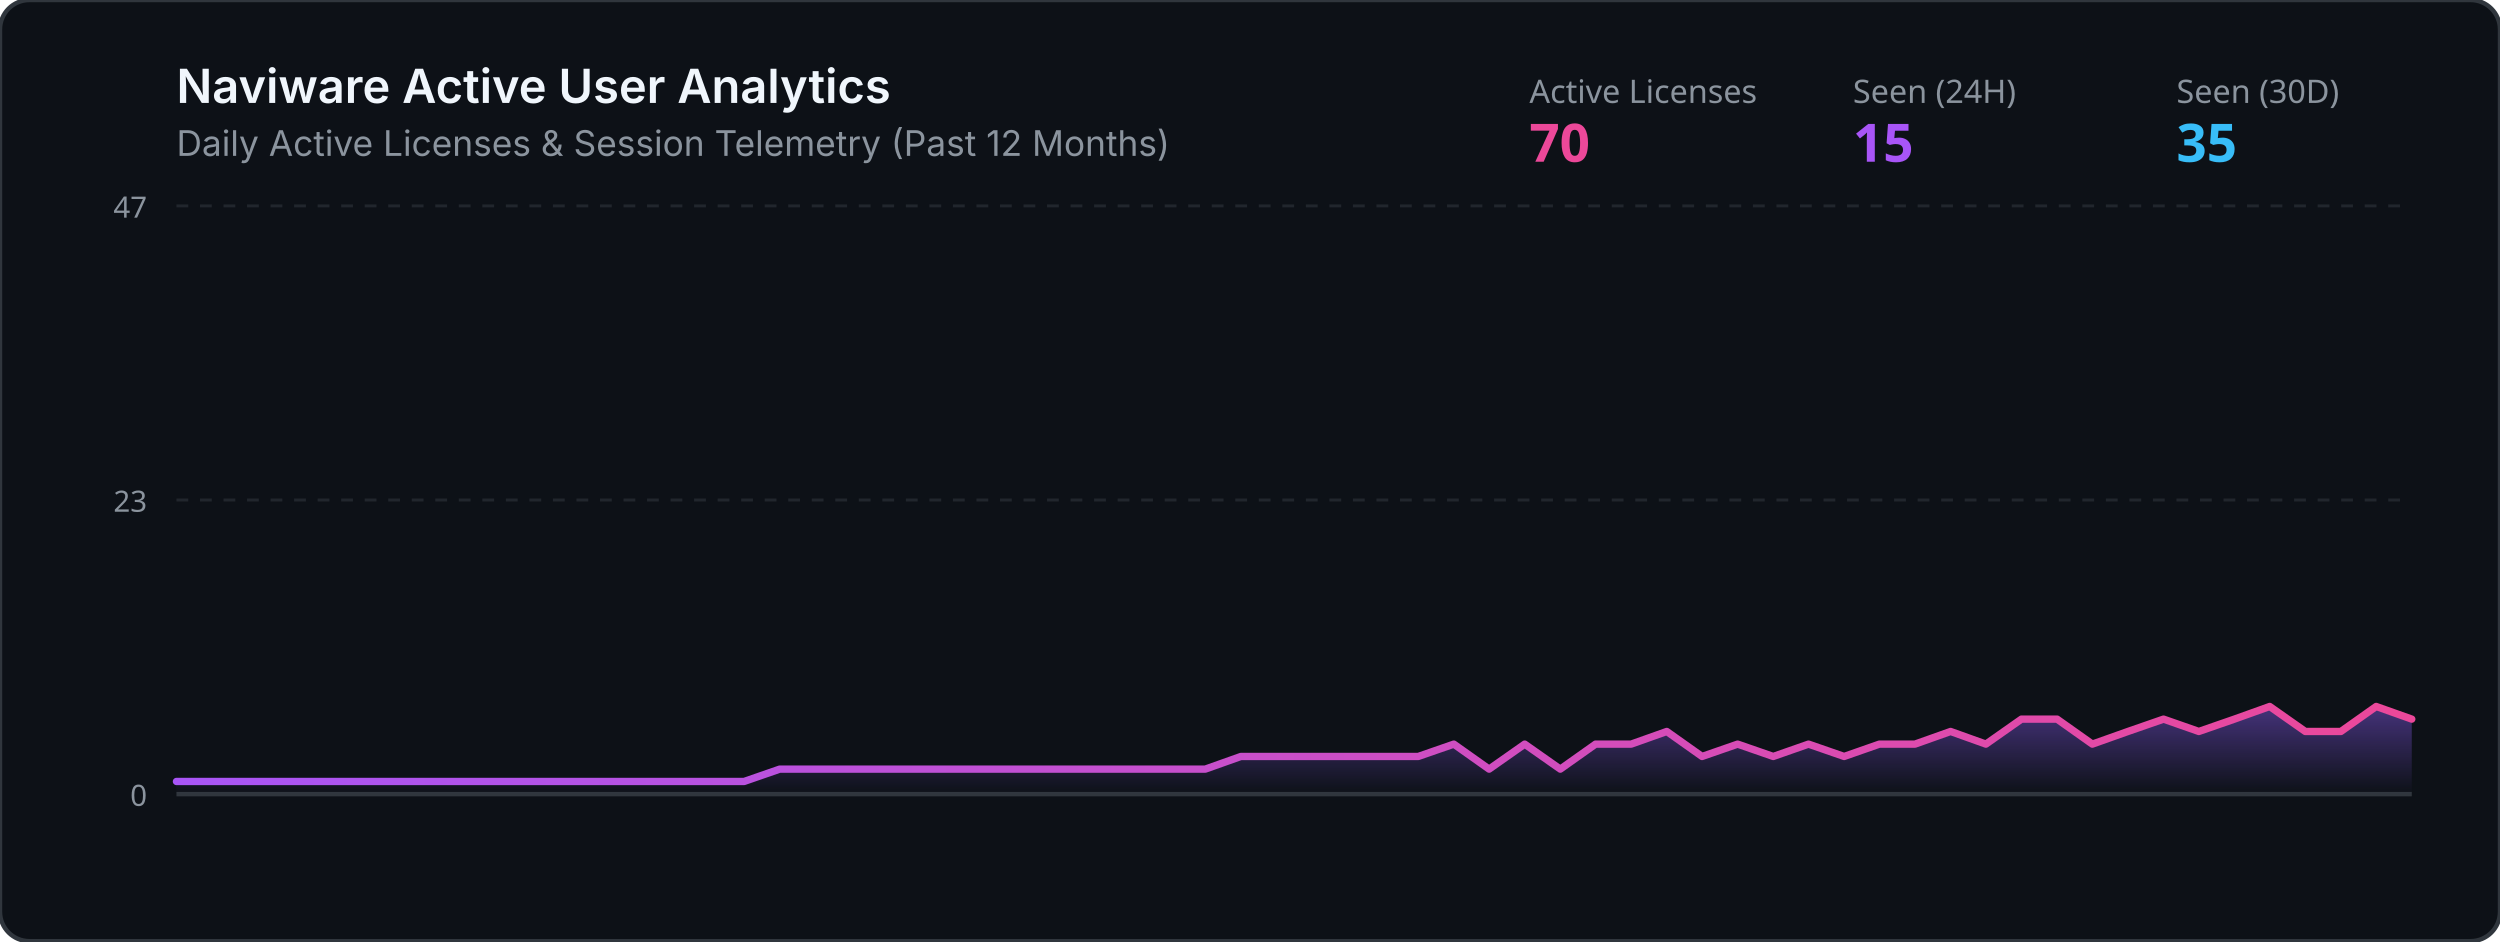
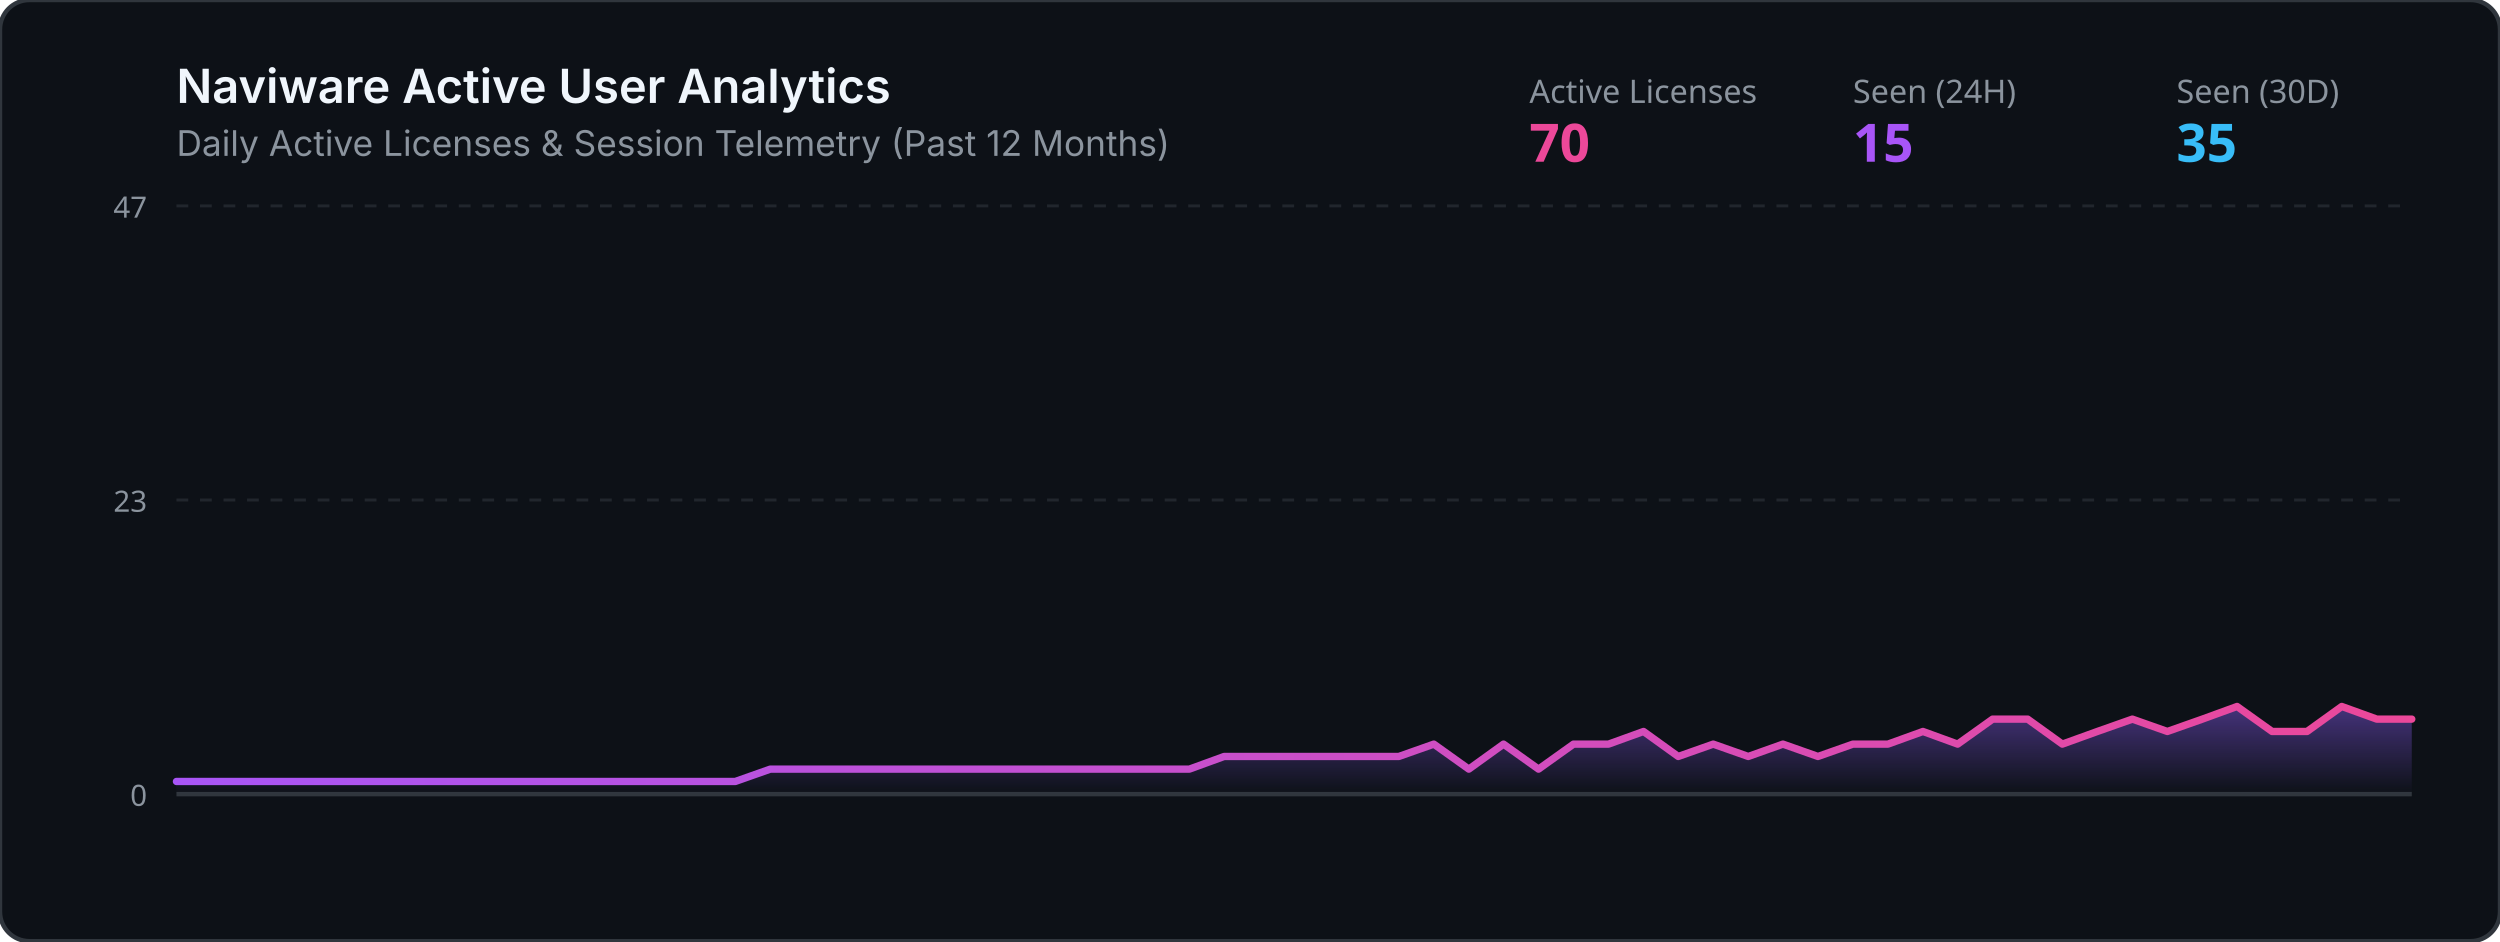
<svg xmlns="http://www.w3.org/2000/svg" viewBox="0 0 850 320" width="100%" height="320">
  <defs>
    <linearGradient id="grad" x1="0%" y1="0%" x2="0%" y2="100%">
      <stop offset="0%" stop-color="#8b5cf6" stop-opacity="0.45" />
      <stop offset="100%" stop-color="#8b5cf6" stop-opacity="0.0" />
    </linearGradient>
    <linearGradient id="lineGrad" x1="0%" y1="0%" x2="100%" y2="0%">
      <stop offset="0%" stop-color="#a855f7" />
      <stop offset="100%" stop-color="#ec4899" />
    </linearGradient>
  </defs>
  <rect width="850" height="320" rx="10" fill="#0d1117" stroke="#30363d" stroke-width="1.5" />
  <text x="60" y="35" fill="#f0f6fc" font-family="-apple-system,BlinkMacSystemFont,Segoe UI,sans-serif" font-size="16" font-weight="600">Naviware Active User Analytics</text>
  <text x="60" y="53" fill="#8b949e" font-family="-apple-system,BlinkMacSystemFont,Segoe UI,sans-serif" font-size="12">Daily Active Licenses &amp; Session Telemetry (Past 12 Months)</text>
  <text x="520" y="35" fill="#8b949e" font-family="sans-serif" font-size="11">Active Licenses</text>
  <text x="520" y="55" fill="#ec4899" font-family="sans-serif" font-size="18" font-weight="bold">70</text>
  <text x="630" y="35" fill="#8b949e" font-family="sans-serif" font-size="11">Seen (24H)</text>
  <text x="630" y="55" fill="#a855f7" font-family="sans-serif" font-size="18" font-weight="bold">15</text>
  <text x="740" y="35" fill="#8b949e" font-family="sans-serif" font-size="11">Seen (30D)</text>
  <text x="740" y="55" fill="#38bdf8" font-family="sans-serif" font-size="18" font-weight="bold">35</text>
  <line x1="60" y1="70" x2="820" y2="70" stroke="#21262d" stroke-width="1" stroke-dasharray="4" />
  <line x1="60" y1="170.0" x2="820" y2="170.0" stroke="#21262d" stroke-width="1" stroke-dasharray="4" />
  <line x1="60" y1="270" x2="820" y2="270" stroke="#30363d" stroke-width="1.5" />
  <text x="50" y="74" fill="#8b949e" font-family="sans-serif" font-size="10" text-anchor="end">47</text>
  <text x="50" y="174.0" fill="#8b949e" font-family="sans-serif" font-size="10" text-anchor="end">23</text>
  <text x="50" y="274" fill="#8b949e" font-family="sans-serif" font-size="10" text-anchor="end">0</text>
-   <polygon points="60,270 60.0,265.7 72.1,265.7 84.1,265.7 96.2,265.7 108.3,265.7 120.3,265.7 132.4,265.7 144.4,265.7 156.5,265.7 168.6,265.7 180.6,265.7 192.7,265.7 204.8,265.7 216.8,265.7 228.9,265.7 241.0,265.7 253.0,265.7 265.1,261.5 277.1,261.5 289.2,261.5 301.3,261.5 313.3,261.5 325.4,261.5 337.5,261.5 349.5,261.5 361.6,261.5 373.7,261.5 385.7,261.5 397.8,261.5 409.8,261.5 421.9,257.2 434.0,257.2 446.0,257.2 458.1,257.2 470.2,257.2 482.2,257.2 494.3,253.0 506.3,261.5 518.4,253.0 530.5,261.5 542.5,253.0 554.6,253.0 566.7,248.7 578.7,257.2 590.8,253.0 602.9,257.2 614.9,253.0 627.0,257.2 639.0,253.0 651.1,253.0 663.2,248.7 675.2,253.0 687.3,244.5 699.4,244.5 711.4,253.0 723.5,248.7 735.6,244.5 747.6,248.7 759.7,244.5 771.7,240.2 783.8,248.7 795.9,248.7 807.9,240.2 820.0,244.5 820,270" fill="url(#grad)" />
-   <polyline points="60.0,265.7 72.1,265.7 84.1,265.7 96.2,265.7 108.3,265.7 120.3,265.7 132.4,265.7 144.4,265.7 156.5,265.7 168.6,265.7 180.6,265.7 192.7,265.7 204.8,265.7 216.8,265.7 228.9,265.7 241.0,265.7 253.0,265.7 265.1,261.5 277.1,261.5 289.2,261.5 301.3,261.5 313.3,261.5 325.4,261.5 337.5,261.5 349.5,261.5 361.6,261.5 373.7,261.5 385.7,261.5 397.8,261.5 409.8,261.5 421.9,257.2 434.0,257.2 446.0,257.2 458.1,257.2 470.2,257.2 482.2,257.2 494.3,253.0 506.3,261.5 518.4,253.0 530.5,261.5 542.5,253.0 554.6,253.0 566.7,248.7 578.7,257.2 590.8,253.0 602.9,257.2 614.9,253.0 627.0,257.2 639.0,253.0 651.1,253.0 663.2,248.7 675.2,253.0 687.3,244.5 699.4,244.5 711.4,253.0 723.5,248.7 735.6,244.5 747.6,248.7 759.7,244.5 771.7,240.2 783.8,248.7 795.9,248.7 807.9,240.2 820.0,244.5" fill="none" stroke="url(#lineGrad)" stroke-width="2.5" stroke-linecap="round" stroke-linejoin="round" />
+   <polygon points="60,270 60.0,265.7 71.9,265.7 83.8,265.7 95.6,265.7 107.5,265.7 119.4,265.7 131.2,265.7 143.1,265.7 155.0,265.7 166.9,265.7 178.8,265.7 190.6,265.7 202.5,265.7 214.4,265.7 226.2,265.7 238.1,265.7 250.0,265.7 261.9,261.5 273.8,261.5 285.6,261.5 297.5,261.5 309.4,261.5 321.2,261.5 333.1,261.5 345.0,261.5 356.9,261.5 368.8,261.5 380.6,261.5 392.5,261.5 404.4,261.5 416.2,257.2 428.1,257.2 440.0,257.2 451.9,257.2 463.8,257.2 475.6,257.2 487.5,253.0 499.4,261.5 511.2,253.0 523.1,261.5 535.0,253.0 546.9,253.0 558.8,248.7 570.6,257.2 582.5,253.0 594.4,257.2 606.2,253.0 618.1,257.2 630.0,253.0 641.9,253.0 653.8,248.7 665.6,253.0 677.5,244.5 689.4,244.5 701.2,253.0 713.1,248.7 725.0,244.5 736.9,248.7 748.8,244.5 760.6,240.2 772.5,248.7 784.4,248.7 796.2,240.2 808.1,244.5 820.0,244.5 820,270" fill="url(#grad)" />
+   <polyline points="60.0,265.7 71.9,265.7 83.8,265.7 95.6,265.7 107.5,265.7 119.4,265.7 131.2,265.7 143.1,265.7 155.0,265.7 166.9,265.7 178.8,265.7 190.6,265.7 202.5,265.7 214.4,265.7 226.2,265.7 238.1,265.7 250.0,265.7 261.9,261.5 273.8,261.5 285.6,261.5 297.5,261.5 309.4,261.5 321.2,261.5 333.1,261.5 345.0,261.5 356.9,261.5 368.8,261.5 380.6,261.5 392.5,261.5 404.4,261.5 416.2,257.2 428.1,257.2 440.0,257.2 451.9,257.2 463.8,257.2 475.6,257.2 487.5,253.0 499.4,261.5 511.2,253.0 523.1,261.5 535.0,253.0 546.9,253.0 558.8,248.7 570.6,257.2 582.5,253.0 594.4,257.2 606.2,253.0 618.1,257.2 630.0,253.0 641.9,253.0 653.8,248.7 665.6,253.0 677.5,244.5 689.4,244.5 701.2,253.0 713.1,248.7 725.0,244.5 736.9,248.7 748.8,244.5 760.6,240.2 772.5,248.7 784.4,248.7 796.2,240.2 808.1,244.5 820.0,244.5" fill="none" stroke="url(#lineGrad)" stroke-width="2.5" stroke-linecap="round" stroke-linejoin="round" />
</svg>
